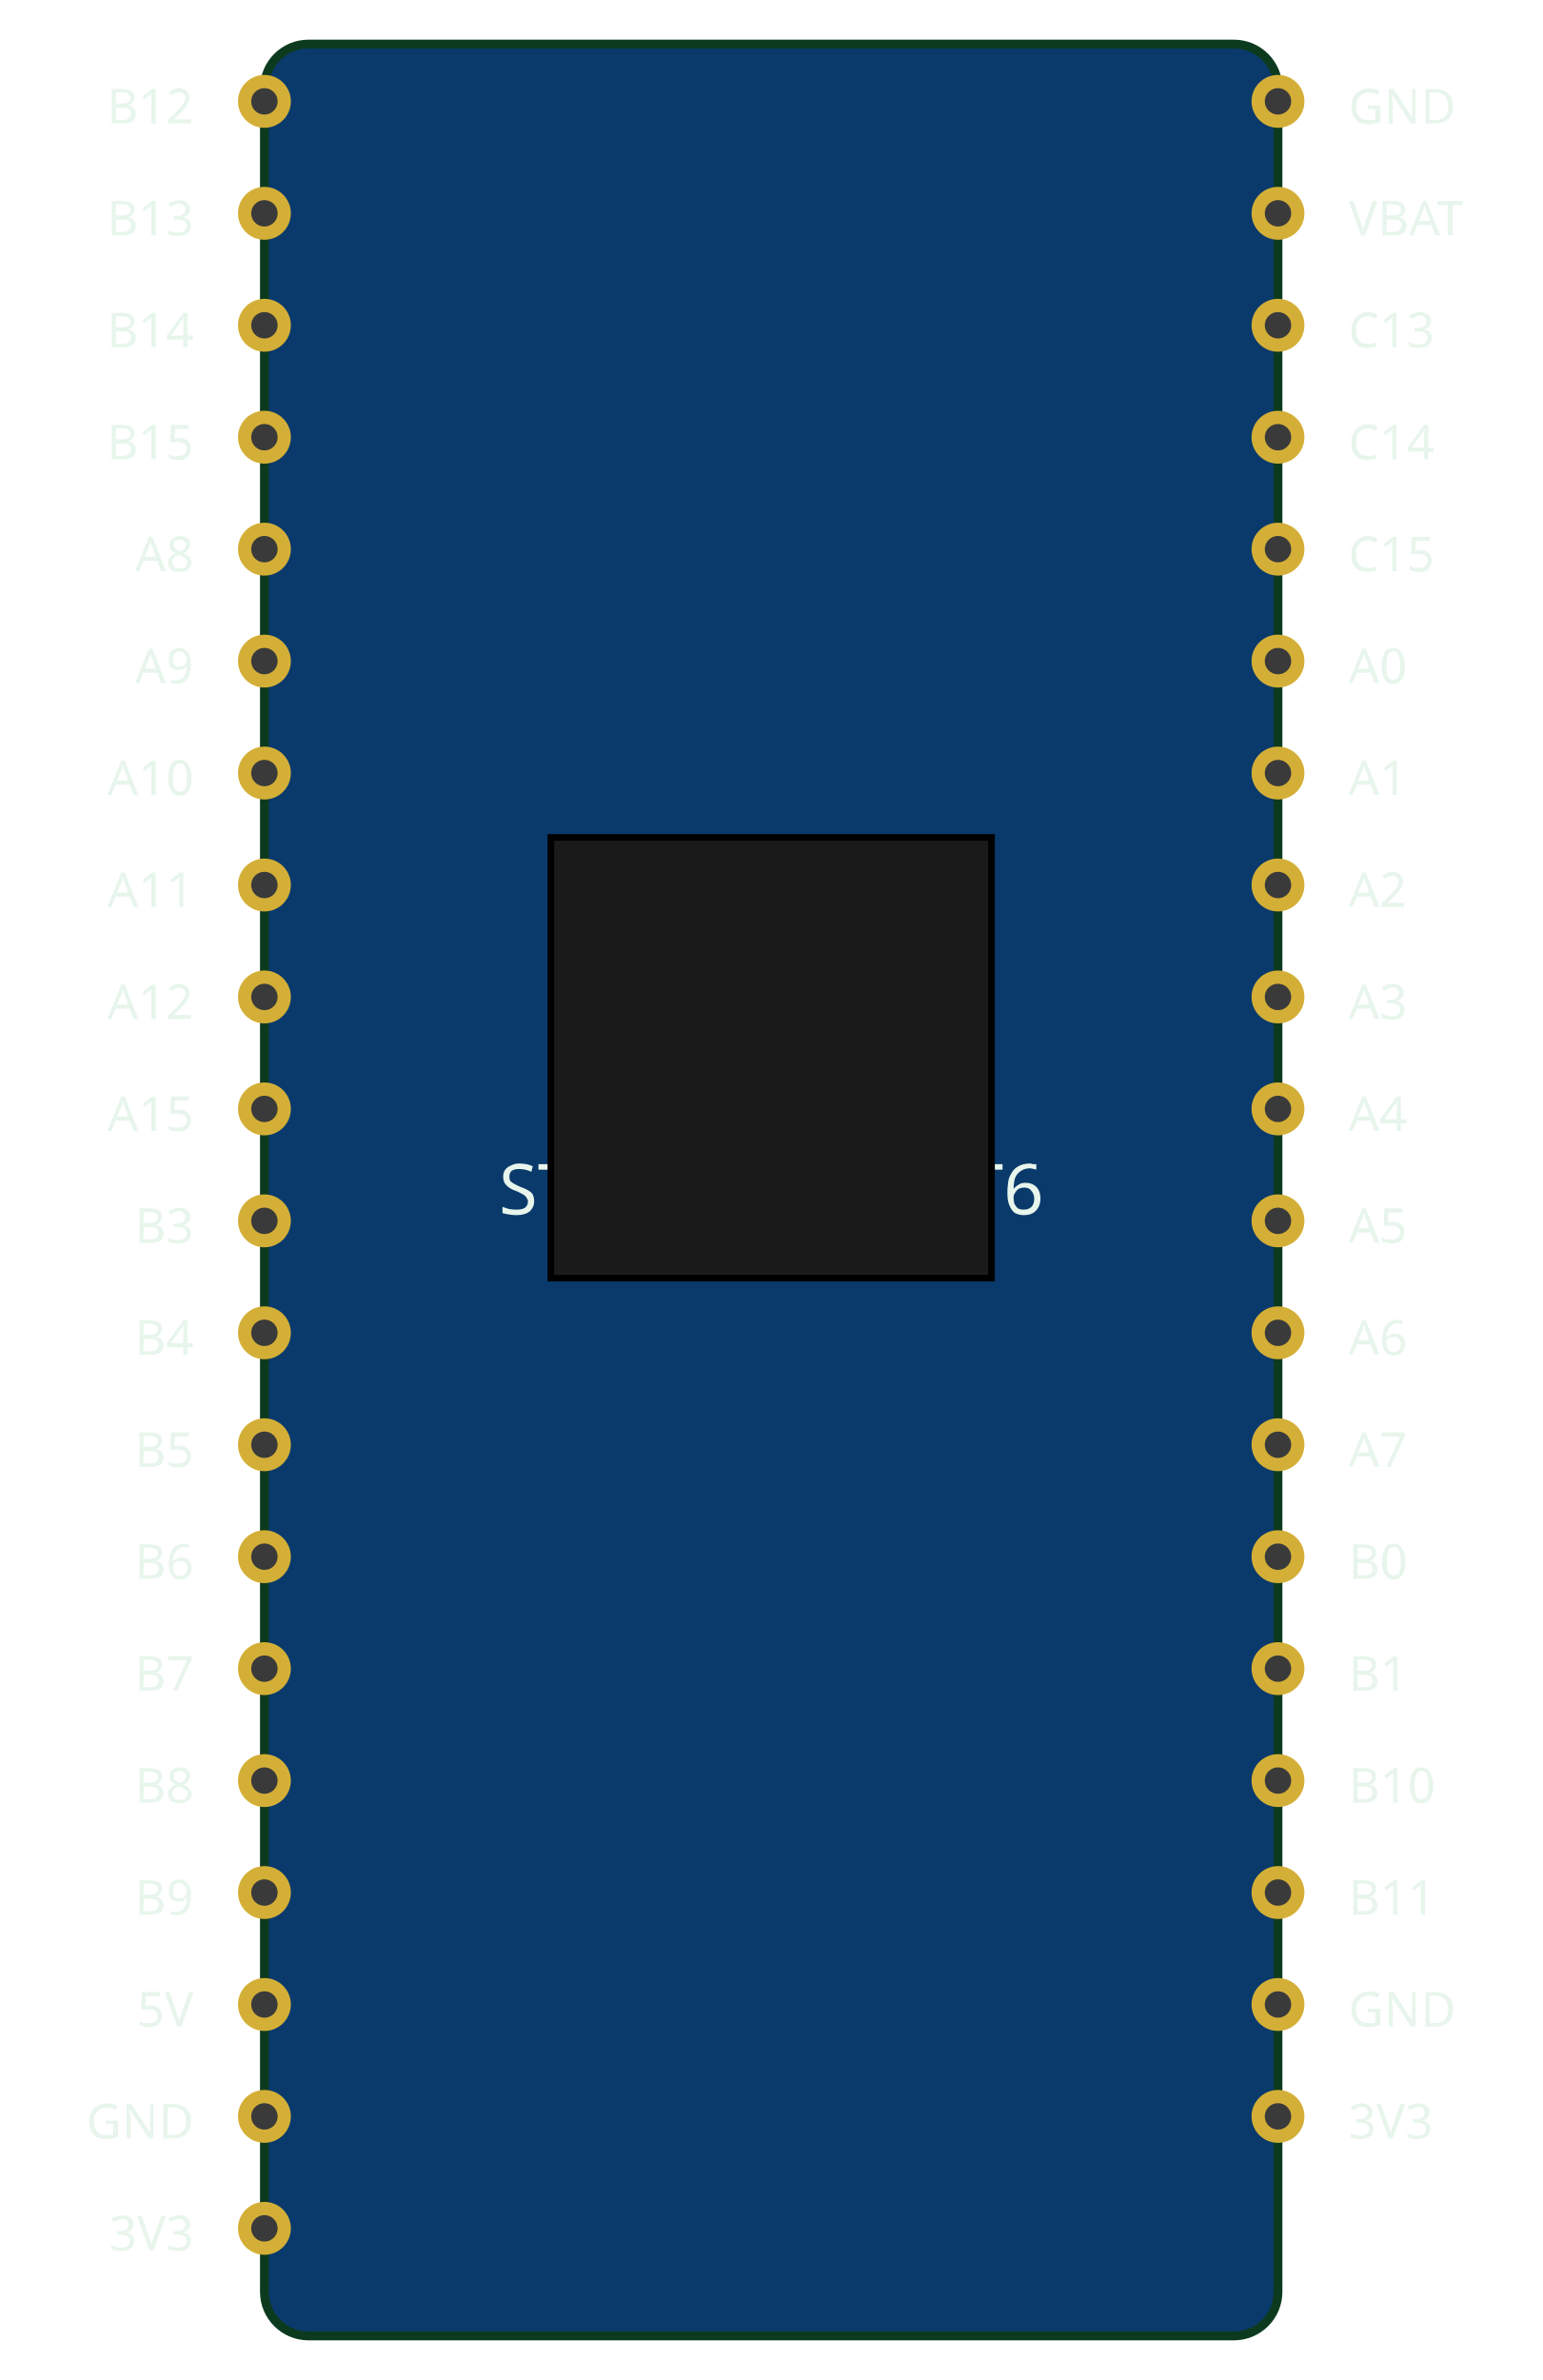
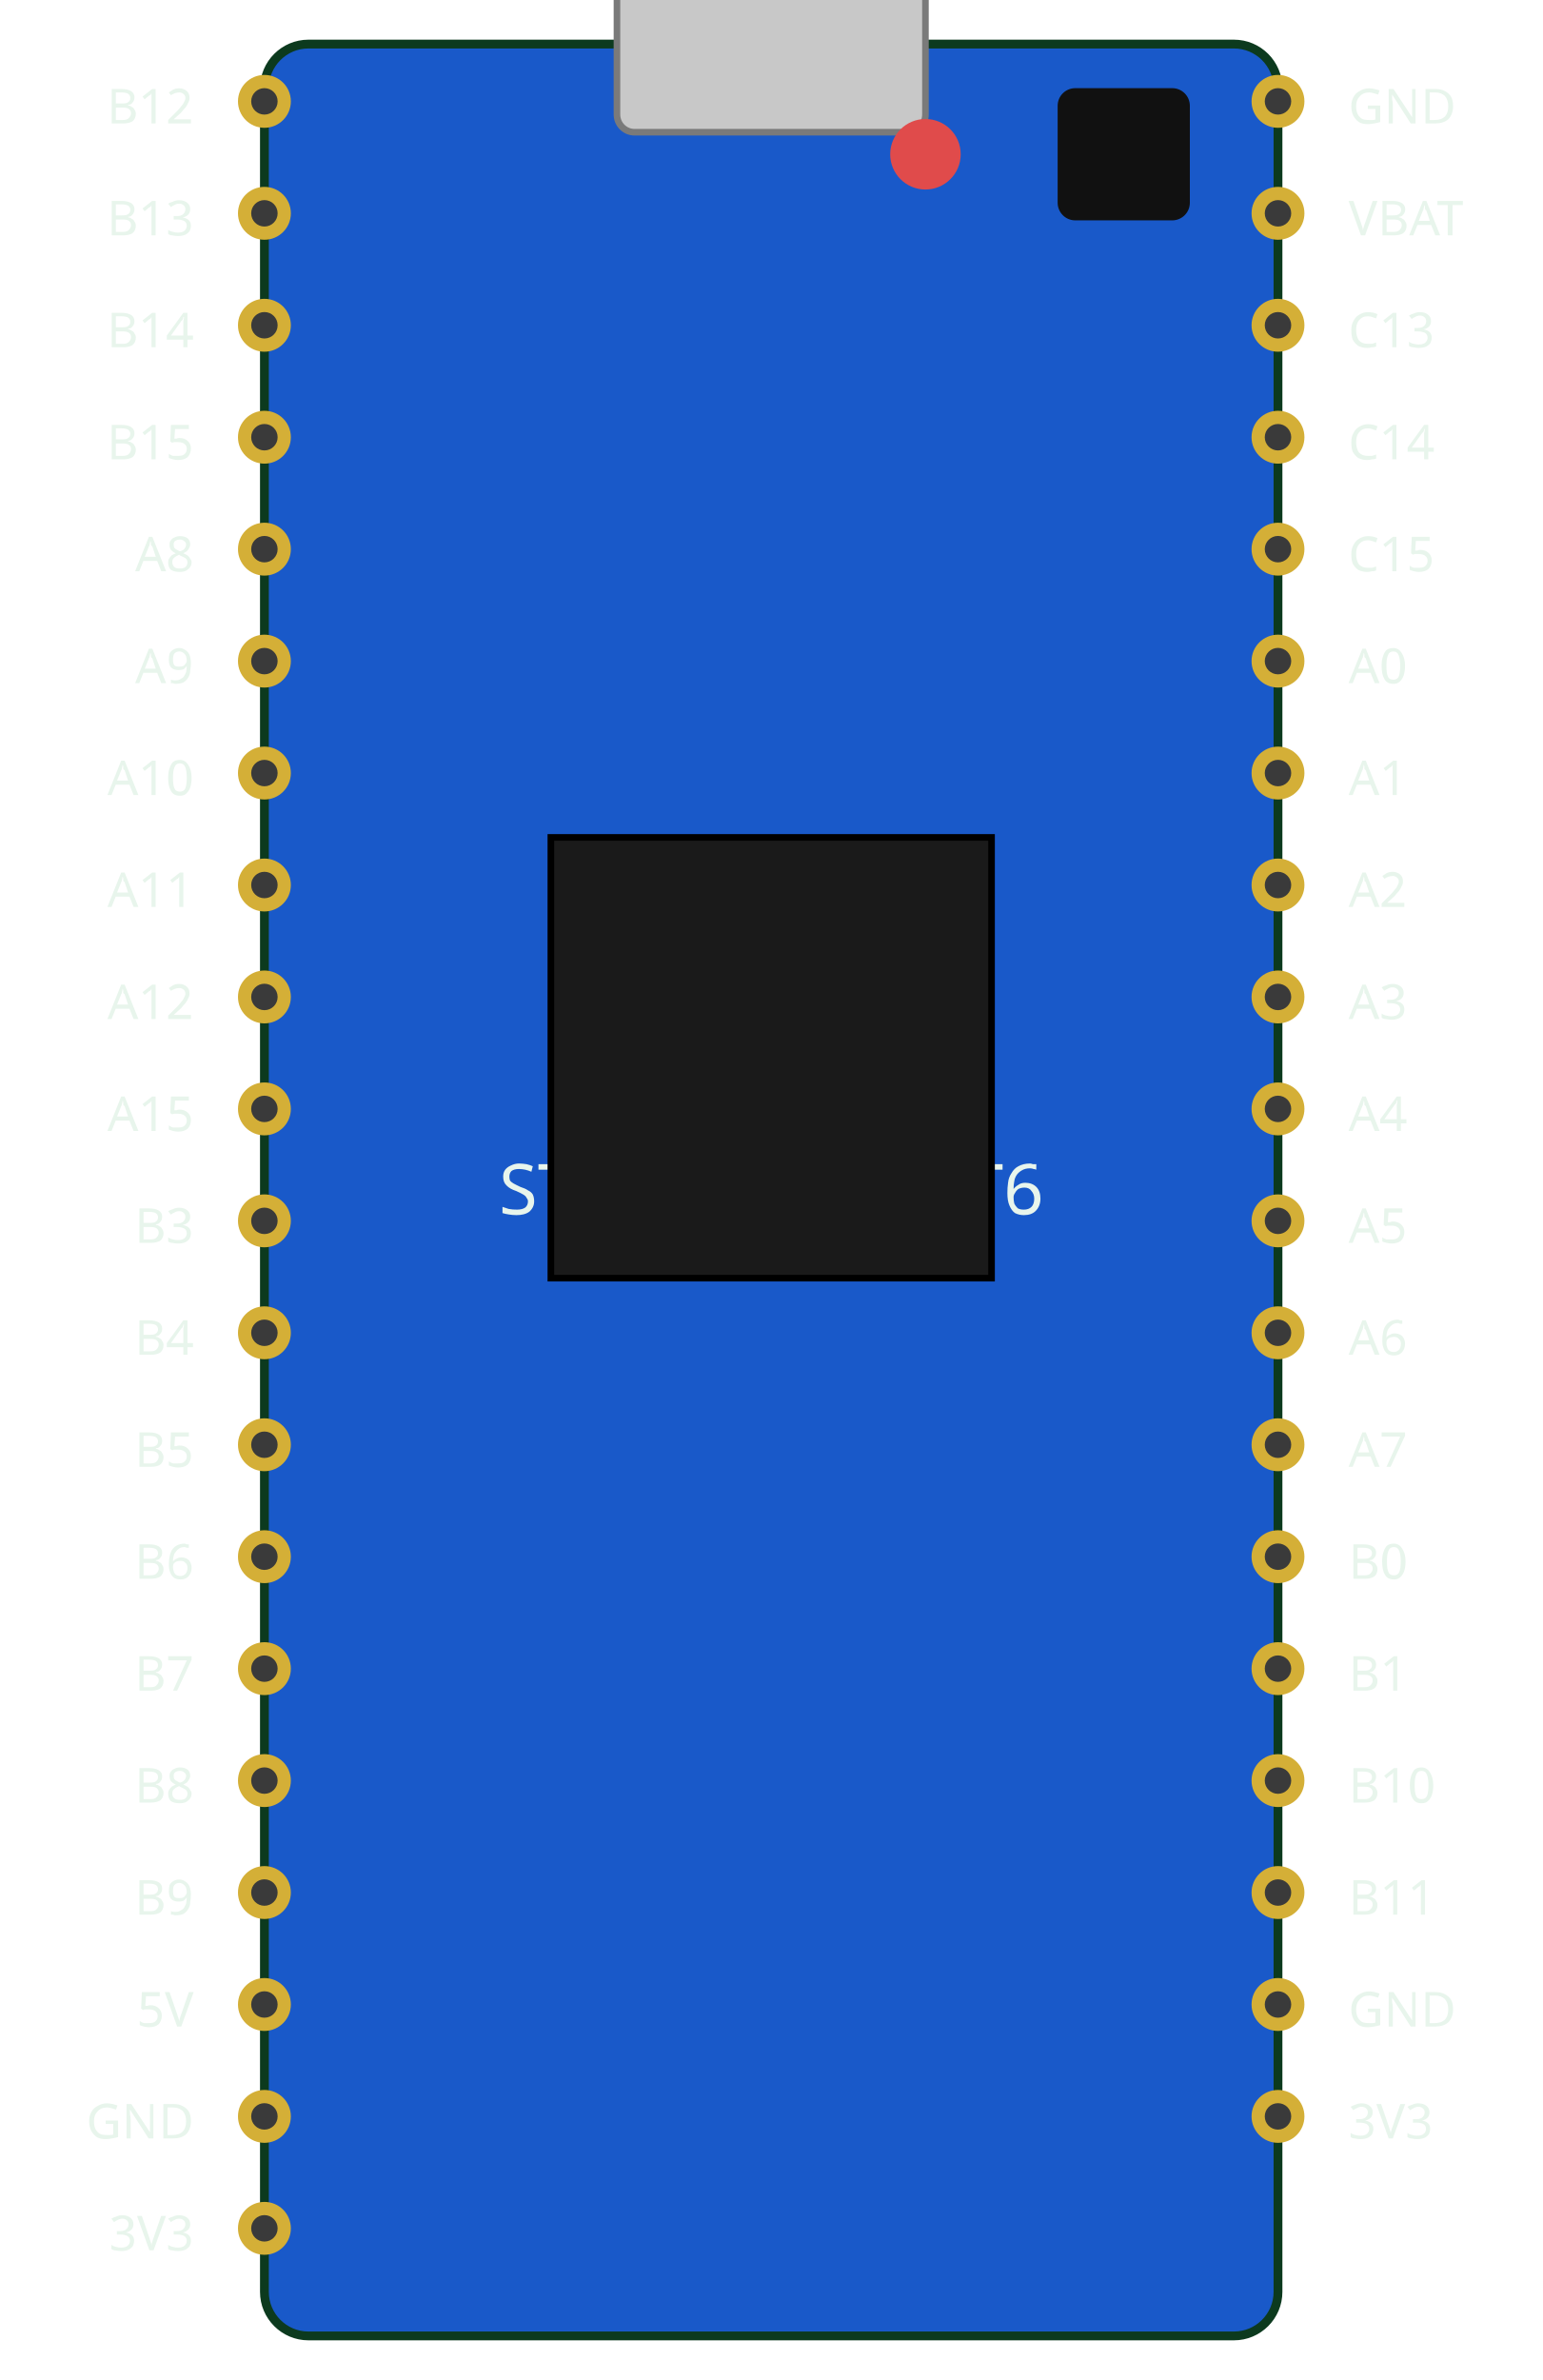
<svg xmlns="http://www.w3.org/2000/svg" version="1.1" width="35mm" height="54mm" viewBox="-6 -1 35 54">
-   <rect x="0" y="0" rx="1" stroke="#0c3a1e" stroke-width="0.2" width="23" height="52" fill="#0a3a6b" />
-   <text text-anchor="middle" dominant-baseline="middle" font-size="1.6" font-family="sans-serif" fill="#e8f5ec" x="11.5" y="26">STM32F103C8T6</text>
+   <rect x="0" y="0" rx="1" stroke-width="0.2" width="23" height="52" fill="#1959c9" stroke="#0c3a1e" />
+   <text text-anchor="middle" dominant-baseline="middle" font-size="1.6" font-family="sans-serif" x="11.5" y="26" fill="#e8f5ec">STM32F103C8T6</text>
+   <rect y="-1.6" width="7" height="3.6" rx="0.4" fill="#c8c8c8" stroke="#7a7a7a" stroke-width="0.15" x="8" />
  <rect y="18" width="10" height="10" fill="#1a1a1a" stroke="#000" stroke-width="0.15" x="6.5" />
+   <rect y="1" width="3" height="3" rx="0.4" fill="#111" x="18" />
+   <circle cy="2.5" r="0.8" fill="#e04b4b" cx="15" />
  <circle r="0.6" fill="#d4af37" cx="0" cy="1.3" />
  <circle r="0.3" fill="#3a3a3a" cx="0" cy="1.3" />
  <text font-size="1.1" font-family="sans-serif" fill="#e8f5ec" x="-1.6" y="1.8" text-anchor="end">B12</text>
  <circle r="0.6" fill="#d4af37" cx="0" cy="3.84" />
  <circle r="0.3" fill="#3a3a3a" cx="0" cy="3.84" />
  <text font-size="1.1" font-family="sans-serif" fill="#e8f5ec" x="-1.6" y="4.34" text-anchor="end">B13</text>
  <circle r="0.6" fill="#d4af37" cx="0" cy="6.38" />
  <circle r="0.3" fill="#3a3a3a" cx="0" cy="6.38" />
  <text font-size="1.1" font-family="sans-serif" fill="#e8f5ec" x="-1.6" y="6.88" text-anchor="end">B14</text>
  <circle r="0.6" fill="#d4af37" cx="0" cy="8.92" />
  <circle r="0.3" fill="#3a3a3a" cx="0" cy="8.92" />
  <text font-size="1.1" font-family="sans-serif" fill="#e8f5ec" x="-1.6" y="9.42" text-anchor="end">B15</text>
  <circle r="0.6" fill="#d4af37" cx="0" cy="11.46" />
  <circle r="0.3" fill="#3a3a3a" cx="0" cy="11.46" />
  <text font-size="1.1" font-family="sans-serif" fill="#e8f5ec" x="-1.6" y="11.96" text-anchor="end">A8</text>
  <circle r="0.6" fill="#d4af37" cx="0" cy="14" />
  <circle r="0.3" fill="#3a3a3a" cx="0" cy="14" />
  <text font-size="1.1" font-family="sans-serif" fill="#e8f5ec" x="-1.6" y="14.5" text-anchor="end">A9</text>
  <circle r="0.6" fill="#d4af37" cx="0" cy="16.54" />
  <circle r="0.3" fill="#3a3a3a" cx="0" cy="16.54" />
  <text font-size="1.1" font-family="sans-serif" fill="#e8f5ec" x="-1.6" y="17.04" text-anchor="end">A10</text>
  <circle r="0.6" fill="#d4af37" cx="0" cy="19.080" />
  <circle r="0.3" fill="#3a3a3a" cx="0" cy="19.080" />
  <text font-size="1.1" font-family="sans-serif" fill="#e8f5ec" x="-1.6" y="19.580" text-anchor="end">A11</text>
  <circle r="0.6" fill="#d4af37" cx="0" cy="21.62" />
  <circle r="0.3" fill="#3a3a3a" cx="0" cy="21.62" />
  <text font-size="1.1" font-family="sans-serif" fill="#e8f5ec" x="-1.6" y="22.12" text-anchor="end">A12</text>
  <circle r="0.6" fill="#d4af37" cx="0" cy="24.16" />
  <circle r="0.3" fill="#3a3a3a" cx="0" cy="24.16" />
  <text font-size="1.1" font-family="sans-serif" fill="#e8f5ec" x="-1.6" y="24.66" text-anchor="end">A15</text>
  <circle r="0.6" fill="#d4af37" cx="0" cy="26.7" />
  <circle r="0.3" fill="#3a3a3a" cx="0" cy="26.7" />
  <text font-size="1.1" font-family="sans-serif" fill="#e8f5ec" x="-1.6" y="27.2" text-anchor="end">B3</text>
  <circle r="0.6" fill="#d4af37" cx="0" cy="29.240" />
  <circle r="0.3" fill="#3a3a3a" cx="0" cy="29.240" />
  <text font-size="1.1" font-family="sans-serif" fill="#e8f5ec" x="-1.6" y="29.740" text-anchor="end">B4</text>
  <circle r="0.6" fill="#d4af37" cx="0" cy="31.78" />
  <circle r="0.3" fill="#3a3a3a" cx="0" cy="31.78" />
  <text font-size="1.1" font-family="sans-serif" fill="#e8f5ec" x="-1.6" y="32.28" text-anchor="end">B5</text>
  <circle r="0.6" fill="#d4af37" cx="0" cy="34.32" />
  <circle r="0.3" fill="#3a3a3a" cx="0" cy="34.32" />
  <text font-size="1.1" font-family="sans-serif" fill="#e8f5ec" x="-1.6" y="34.82" text-anchor="end">B6</text>
  <circle r="0.6" fill="#d4af37" cx="0" cy="36.86" />
  <circle r="0.3" fill="#3a3a3a" cx="0" cy="36.86" />
  <text font-size="1.1" font-family="sans-serif" fill="#e8f5ec" x="-1.6" y="37.36" text-anchor="end">B7</text>
  <circle r="0.6" fill="#d4af37" cx="0" cy="39.4" />
  <circle r="0.3" fill="#3a3a3a" cx="0" cy="39.4" />
  <text font-size="1.1" font-family="sans-serif" fill="#e8f5ec" x="-1.6" y="39.9" text-anchor="end">B8</text>
  <circle r="0.6" fill="#d4af37" cx="0" cy="41.94" />
  <circle r="0.3" fill="#3a3a3a" cx="0" cy="41.94" />
  <text font-size="1.1" font-family="sans-serif" fill="#e8f5ec" x="-1.6" y="42.44" text-anchor="end">B9</text>
  <circle r="0.6" fill="#d4af37" cx="0" cy="44.48" />
  <circle r="0.3" fill="#3a3a3a" cx="0" cy="44.48" />
  <text font-size="1.1" font-family="sans-serif" fill="#e8f5ec" x="-1.6" y="44.98" text-anchor="end">5V</text>
  <circle r="0.6" fill="#d4af37" cx="0" cy="47.019" />
  <circle r="0.3" fill="#3a3a3a" cx="0" cy="47.019" />
  <text font-size="1.1" font-family="sans-serif" fill="#e8f5ec" x="-1.6" y="47.519" text-anchor="end">GND</text>
  <circle r="0.6" fill="#d4af37" cx="0" cy="49.559" />
  <circle r="0.3" fill="#3a3a3a" cx="0" cy="49.559" />
  <text font-size="1.1" font-family="sans-serif" fill="#e8f5ec" x="-1.6" y="50.059" text-anchor="end">3V3</text>
  <circle r="0.6" fill="#d4af37" cx="23" cy="1.3" />
  <circle r="0.3" fill="#3a3a3a" cx="23" cy="1.3" />
  <text font-size="1.1" font-family="sans-serif" fill="#e8f5ec" x="24.6" y="1.8" text-anchor="start">GND</text>
  <circle r="0.6" fill="#d4af37" cx="23" cy="3.84" />
  <circle r="0.3" fill="#3a3a3a" cx="23" cy="3.84" />
  <text font-size="1.1" font-family="sans-serif" fill="#e8f5ec" x="24.6" y="4.34" text-anchor="start">VBAT</text>
  <circle r="0.6" fill="#d4af37" cx="23" cy="6.38" />
  <circle r="0.3" fill="#3a3a3a" cx="23" cy="6.38" />
  <text font-size="1.1" font-family="sans-serif" fill="#e8f5ec" x="24.6" y="6.88" text-anchor="start">C13</text>
  <circle r="0.6" fill="#d4af37" cx="23" cy="8.92" />
  <circle r="0.3" fill="#3a3a3a" cx="23" cy="8.92" />
  <text font-size="1.1" font-family="sans-serif" fill="#e8f5ec" x="24.6" y="9.42" text-anchor="start">C14</text>
  <circle r="0.6" fill="#d4af37" cx="23" cy="11.46" />
  <circle r="0.3" fill="#3a3a3a" cx="23" cy="11.46" />
  <text font-size="1.1" font-family="sans-serif" fill="#e8f5ec" x="24.6" y="11.96" text-anchor="start">C15</text>
  <circle r="0.6" fill="#d4af37" cx="23" cy="14" />
  <circle r="0.3" fill="#3a3a3a" cx="23" cy="14" />
  <text font-size="1.1" font-family="sans-serif" fill="#e8f5ec" x="24.6" y="14.5" text-anchor="start">A0</text>
  <circle r="0.6" fill="#d4af37" cx="23" cy="16.54" />
  <circle r="0.3" fill="#3a3a3a" cx="23" cy="16.54" />
  <text font-size="1.1" font-family="sans-serif" fill="#e8f5ec" x="24.6" y="17.04" text-anchor="start">A1</text>
  <circle r="0.6" fill="#d4af37" cx="23" cy="19.080" />
  <circle r="0.3" fill="#3a3a3a" cx="23" cy="19.080" />
  <text font-size="1.1" font-family="sans-serif" fill="#e8f5ec" x="24.6" y="19.580" text-anchor="start">A2</text>
  <circle r="0.6" fill="#d4af37" cx="23" cy="21.62" />
  <circle r="0.3" fill="#3a3a3a" cx="23" cy="21.62" />
  <text font-size="1.1" font-family="sans-serif" fill="#e8f5ec" x="24.6" y="22.12" text-anchor="start">A3</text>
  <circle r="0.6" fill="#d4af37" cx="23" cy="24.16" />
  <circle r="0.3" fill="#3a3a3a" cx="23" cy="24.16" />
  <text font-size="1.1" font-family="sans-serif" fill="#e8f5ec" x="24.6" y="24.66" text-anchor="start">A4</text>
  <circle r="0.6" fill="#d4af37" cx="23" cy="26.7" />
  <circle r="0.3" fill="#3a3a3a" cx="23" cy="26.7" />
  <text font-size="1.1" font-family="sans-serif" fill="#e8f5ec" x="24.6" y="27.2" text-anchor="start">A5</text>
  <circle r="0.6" fill="#d4af37" cx="23" cy="29.240" />
  <circle r="0.3" fill="#3a3a3a" cx="23" cy="29.240" />
  <text font-size="1.1" font-family="sans-serif" fill="#e8f5ec" x="24.6" y="29.740" text-anchor="start">A6</text>
  <circle r="0.6" fill="#d4af37" cx="23" cy="31.78" />
  <circle r="0.3" fill="#3a3a3a" cx="23" cy="31.78" />
  <text font-size="1.1" font-family="sans-serif" fill="#e8f5ec" x="24.6" y="32.28" text-anchor="start">A7</text>
  <circle r="0.6" fill="#d4af37" cx="23" cy="34.32" />
  <circle r="0.3" fill="#3a3a3a" cx="23" cy="34.32" />
  <text font-size="1.1" font-family="sans-serif" fill="#e8f5ec" x="24.6" y="34.82" text-anchor="start">B0</text>
  <circle r="0.6" fill="#d4af37" cx="23" cy="36.86" />
  <circle r="0.3" fill="#3a3a3a" cx="23" cy="36.86" />
  <text font-size="1.1" font-family="sans-serif" fill="#e8f5ec" x="24.6" y="37.36" text-anchor="start">B1</text>
  <circle r="0.6" fill="#d4af37" cx="23" cy="39.4" />
  <circle r="0.3" fill="#3a3a3a" cx="23" cy="39.4" />
  <text font-size="1.1" font-family="sans-serif" fill="#e8f5ec" x="24.6" y="39.9" text-anchor="start">B10</text>
  <circle r="0.6" fill="#d4af37" cx="23" cy="41.94" />
  <circle r="0.3" fill="#3a3a3a" cx="23" cy="41.94" />
  <text font-size="1.1" font-family="sans-serif" fill="#e8f5ec" x="24.6" y="42.44" text-anchor="start">B11</text>
  <circle r="0.6" fill="#d4af37" cx="23" cy="44.48" />
  <circle r="0.3" fill="#3a3a3a" cx="23" cy="44.48" />
  <text font-size="1.1" font-family="sans-serif" fill="#e8f5ec" x="24.6" y="44.98" text-anchor="start">GND</text>
  <circle r="0.6" fill="#d4af37" cx="23" cy="47.019" />
  <circle r="0.3" fill="#3a3a3a" cx="23" cy="47.019" />
  <text font-size="1.1" font-family="sans-serif" fill="#e8f5ec" x="24.6" y="47.519" text-anchor="start">3V3</text>
</svg>
